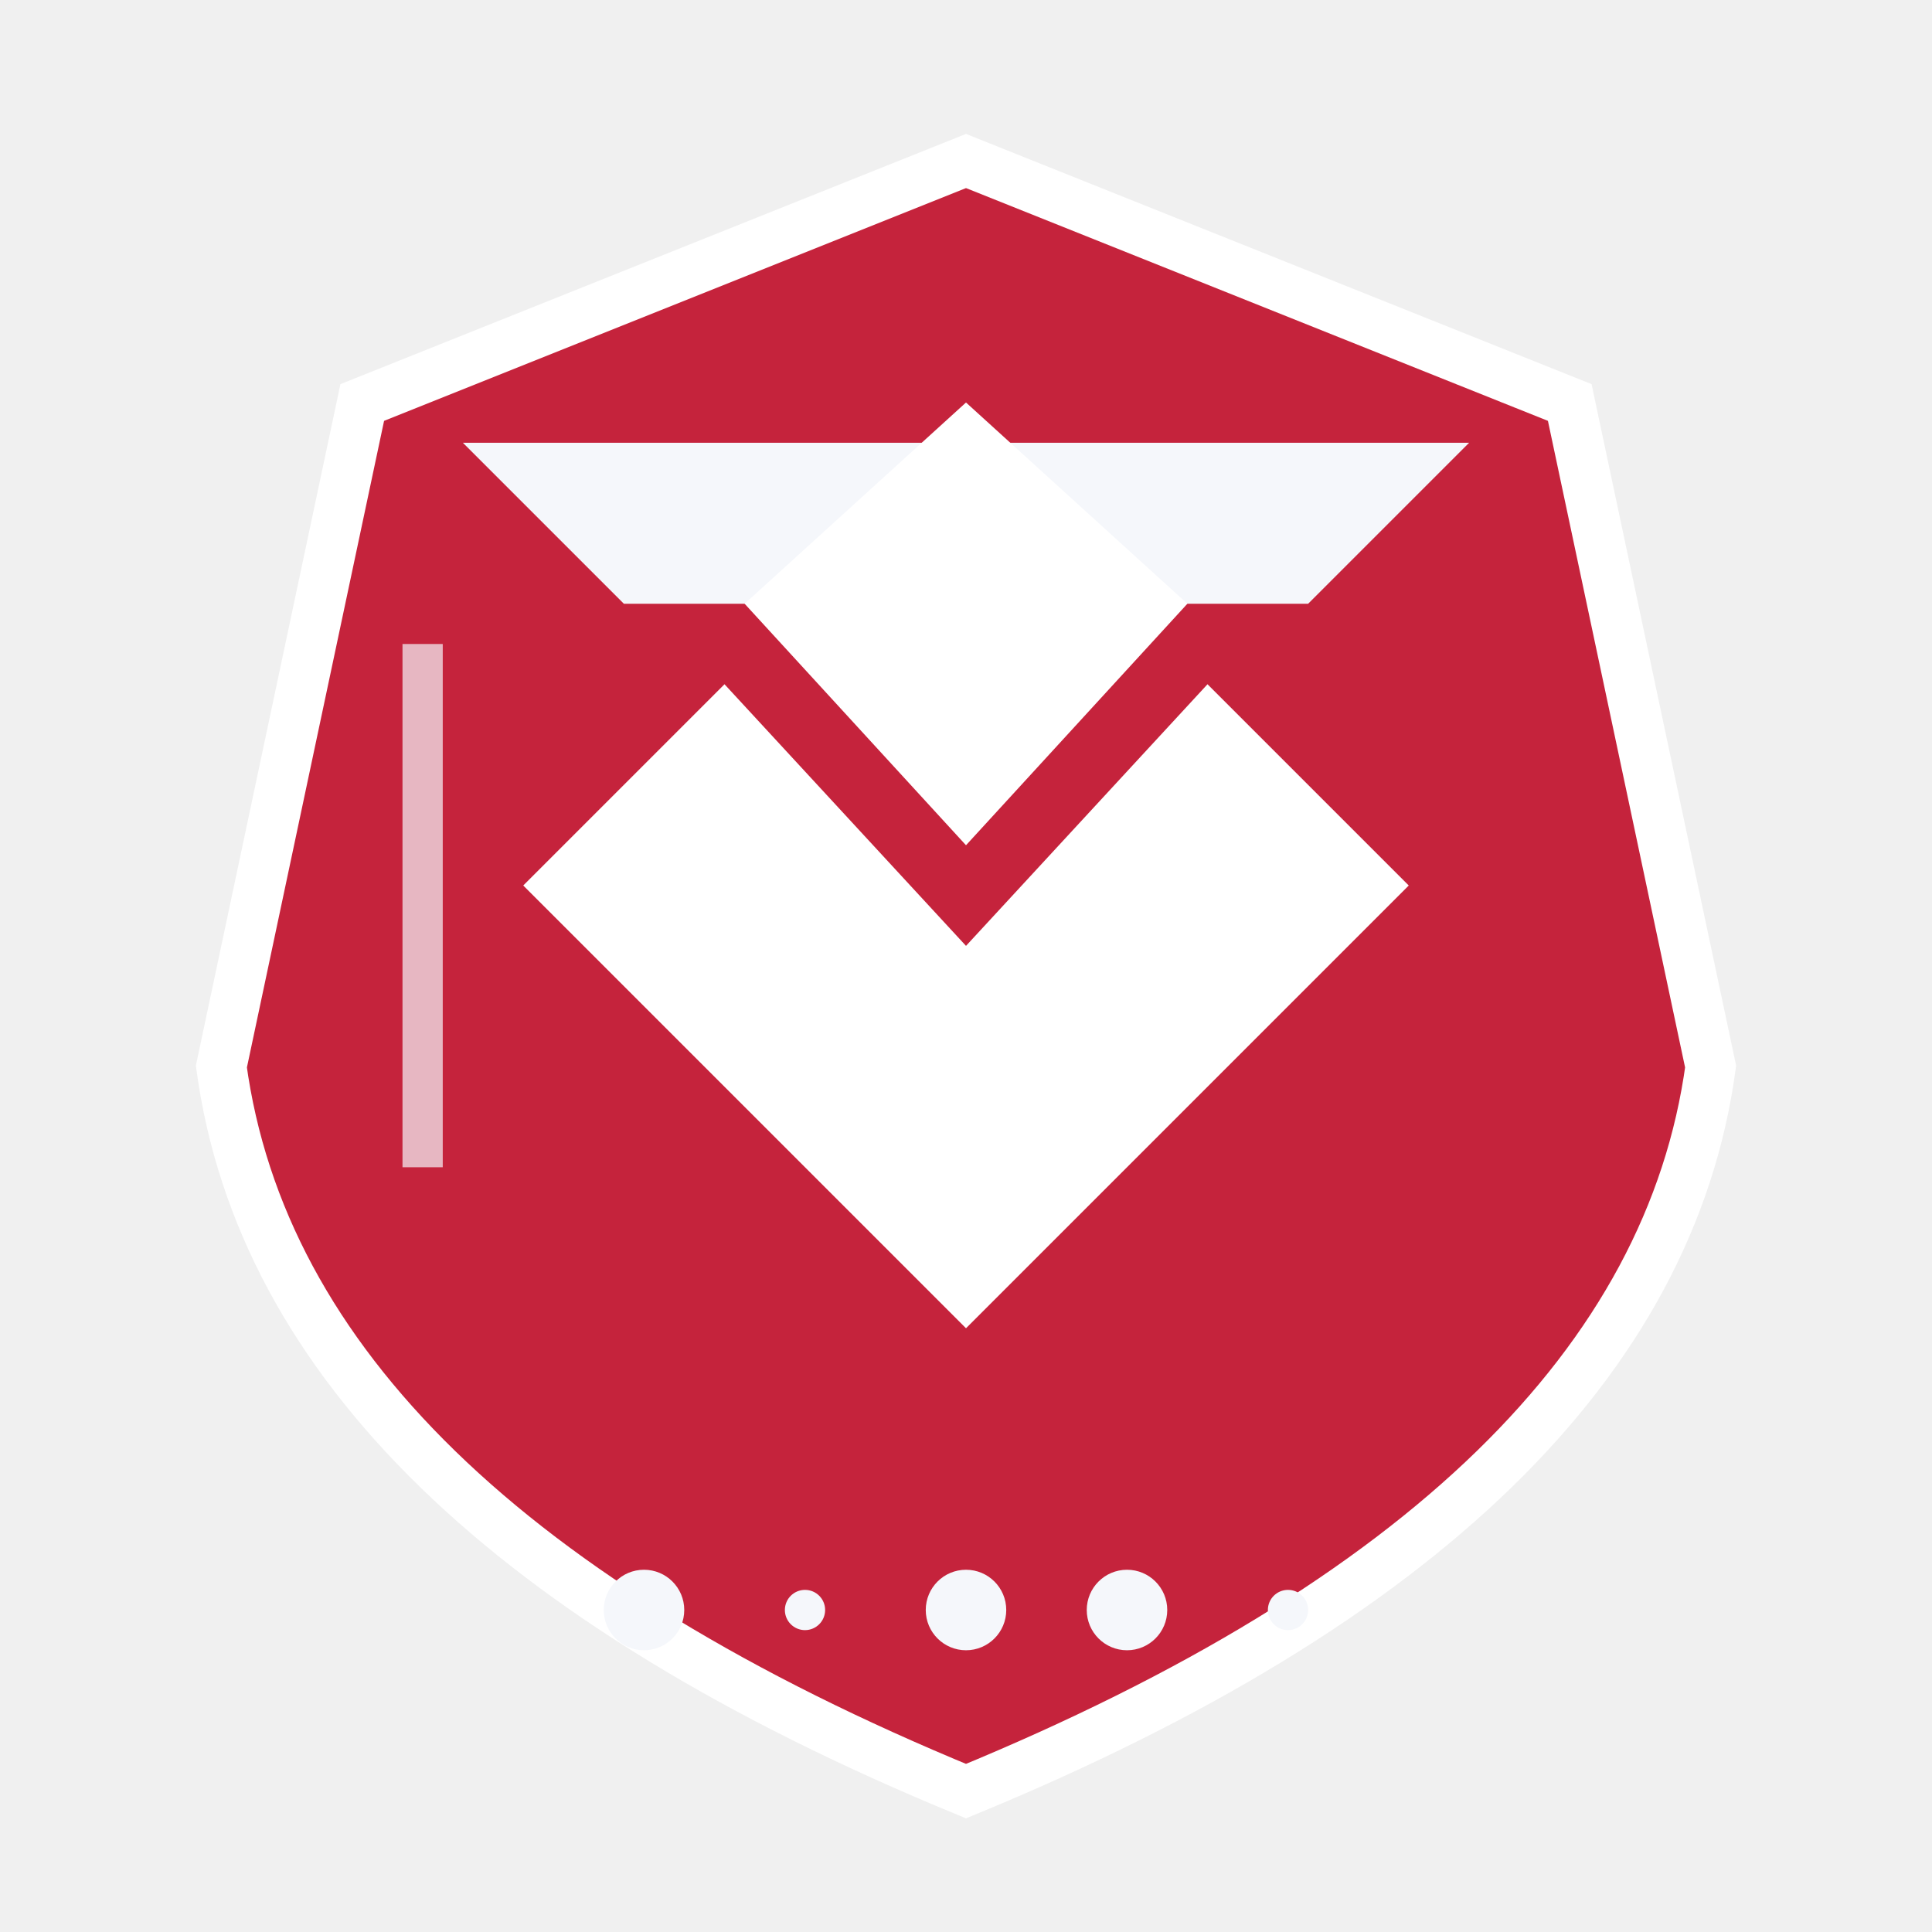
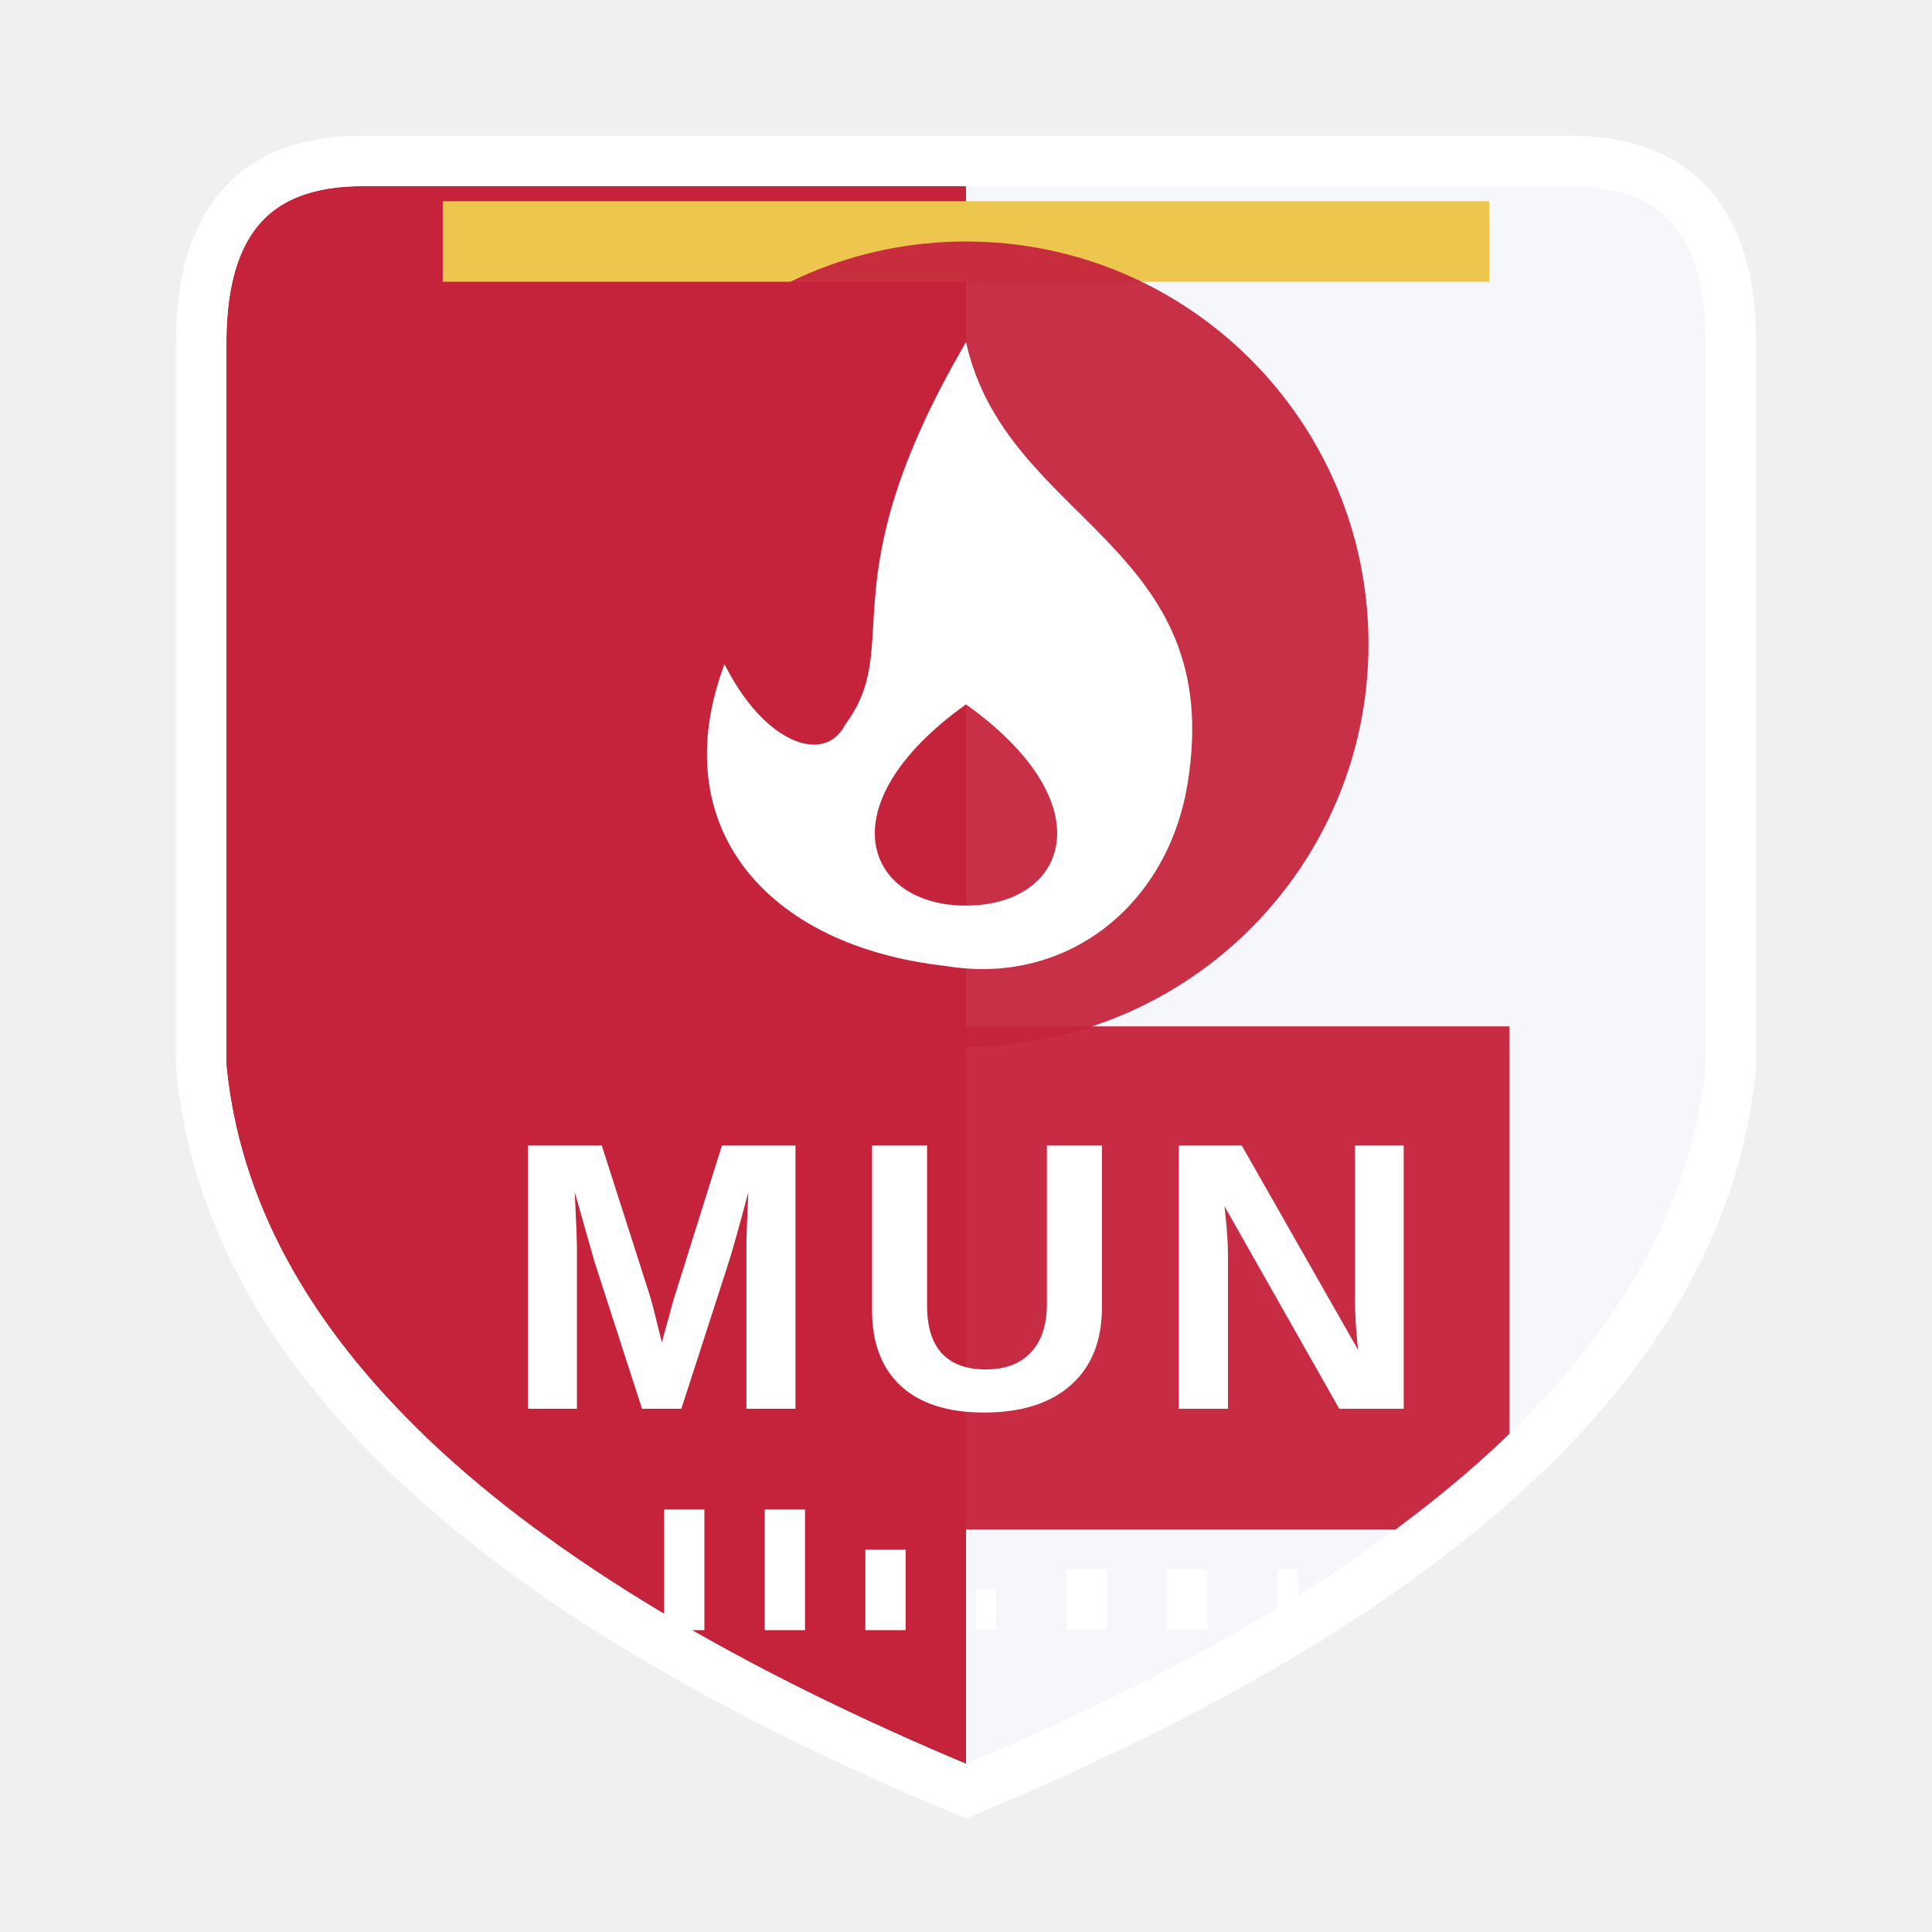
<svg xmlns="http://www.w3.org/2000/svg" viewBox="0 0 96 96" width="96" height="96" role="img">
-   <path d="M48 8 78 20 85 53Q82 75 48 89 14 75 11 53L18 20Z" fill="#c5233c" stroke="#ffffff" stroke-width="2.5" />
-   <path d="M23 22h50l-8 8H31Z" fill="#f5f7fb" />
-   <g fill="#ffffff" transform="rotate(180 48 48)">
-     <path d="m26 52 22-22 22 22-10 10-12-13-12 13Z" />
-     <path d="m37 66 11-12 11 12-11 10Z" />
+   <defs>
+     <clipPath id="crest">
+       <path d="M18 8H78Q86 8 86 17V53Q84 74 48 89 12 74 10 53V17Q10 8 18 8Z" />
+     </clipPath>
+   </defs>
+   <path d="M18 8H78Q86 8 86 17V53Q84 74 48 89 12 74 10 53V17Q10 8 18 8Z" fill="#c5233c" stroke="#ffffff" stroke-width="2.5" />
+   <g clip-path="url(#crest)">
+     <path d="M48 7h42v84H48Z" fill="#f5f7fb" />
+     <path d="M22 12H74" stroke="#edc64e" stroke-width="4" />
+     <circle cx="48" cy="32" r="20" fill="#c5233c" opacity=".94" />
+     <g style="color:#ffffff" fill="#ffffff" stroke-linejoin="round">
+       <path d="M48 17c2 9 13 10 11 22-1 6-6 10-12 9-9-1-14-7-11-15 2 4 5 5 6 3 3-4-1-7 6-19Zm0 18c-7 5-5 10 0 10s7-5 0-10Z" />
+     </g>
+     <path d="M21 51H75V76H21Z" fill="#c5233c" opacity=".96" />
+     <text x="48" y="70" fill="#ffffff" text-anchor="middle" font-family="Arial,Helvetica,sans-serif" font-size="19" font-weight="900" letter-spacing="1.4">MUN</text>
+     <g>
+       <path d="M29 81v-2" stroke="#ffffff" stroke-width="1" />
+       <path d="M34 81v-6" stroke="#ffffff" stroke-width="2" />
+       <path d="M39 81v-6" stroke="#ffffff" stroke-width="2" />
+       <path d="M44 81v-4" stroke="#ffffff" stroke-width="2" />
+       <path d="M49 81v-2" stroke="#ffffff" stroke-width="1" />
+       <path d="M54 81v-3" stroke="#ffffff" stroke-width="2" />
+       <path d="M59 81v-3" stroke="#ffffff" stroke-width="2" />
+       <path d="M64 81v-3" stroke="#ffffff" stroke-width="1" />
+     </g>
  </g>
-   <g fill="#f5f7fb">
-     <circle cx="32" cy="80" r="2" />
-     <circle cx="40" cy="80" r="1" />
-     <circle cx="48" cy="80" r="2" />
-     <circle cx="56" cy="80" r="2" />
-     <circle cx="64" cy="80" r="1" />
-   </g>
-   <path d="M21 32v26" stroke="#f5f7fb" stroke-width="2" opacity=".7" />
+   <path d="M18 8H78Q86 8 86 17V53Q84 74 48 89 12 74 10 53V17Q10 8 18 8Z" fill="none" stroke="#ffffff" stroke-width="2.5" />
</svg>
